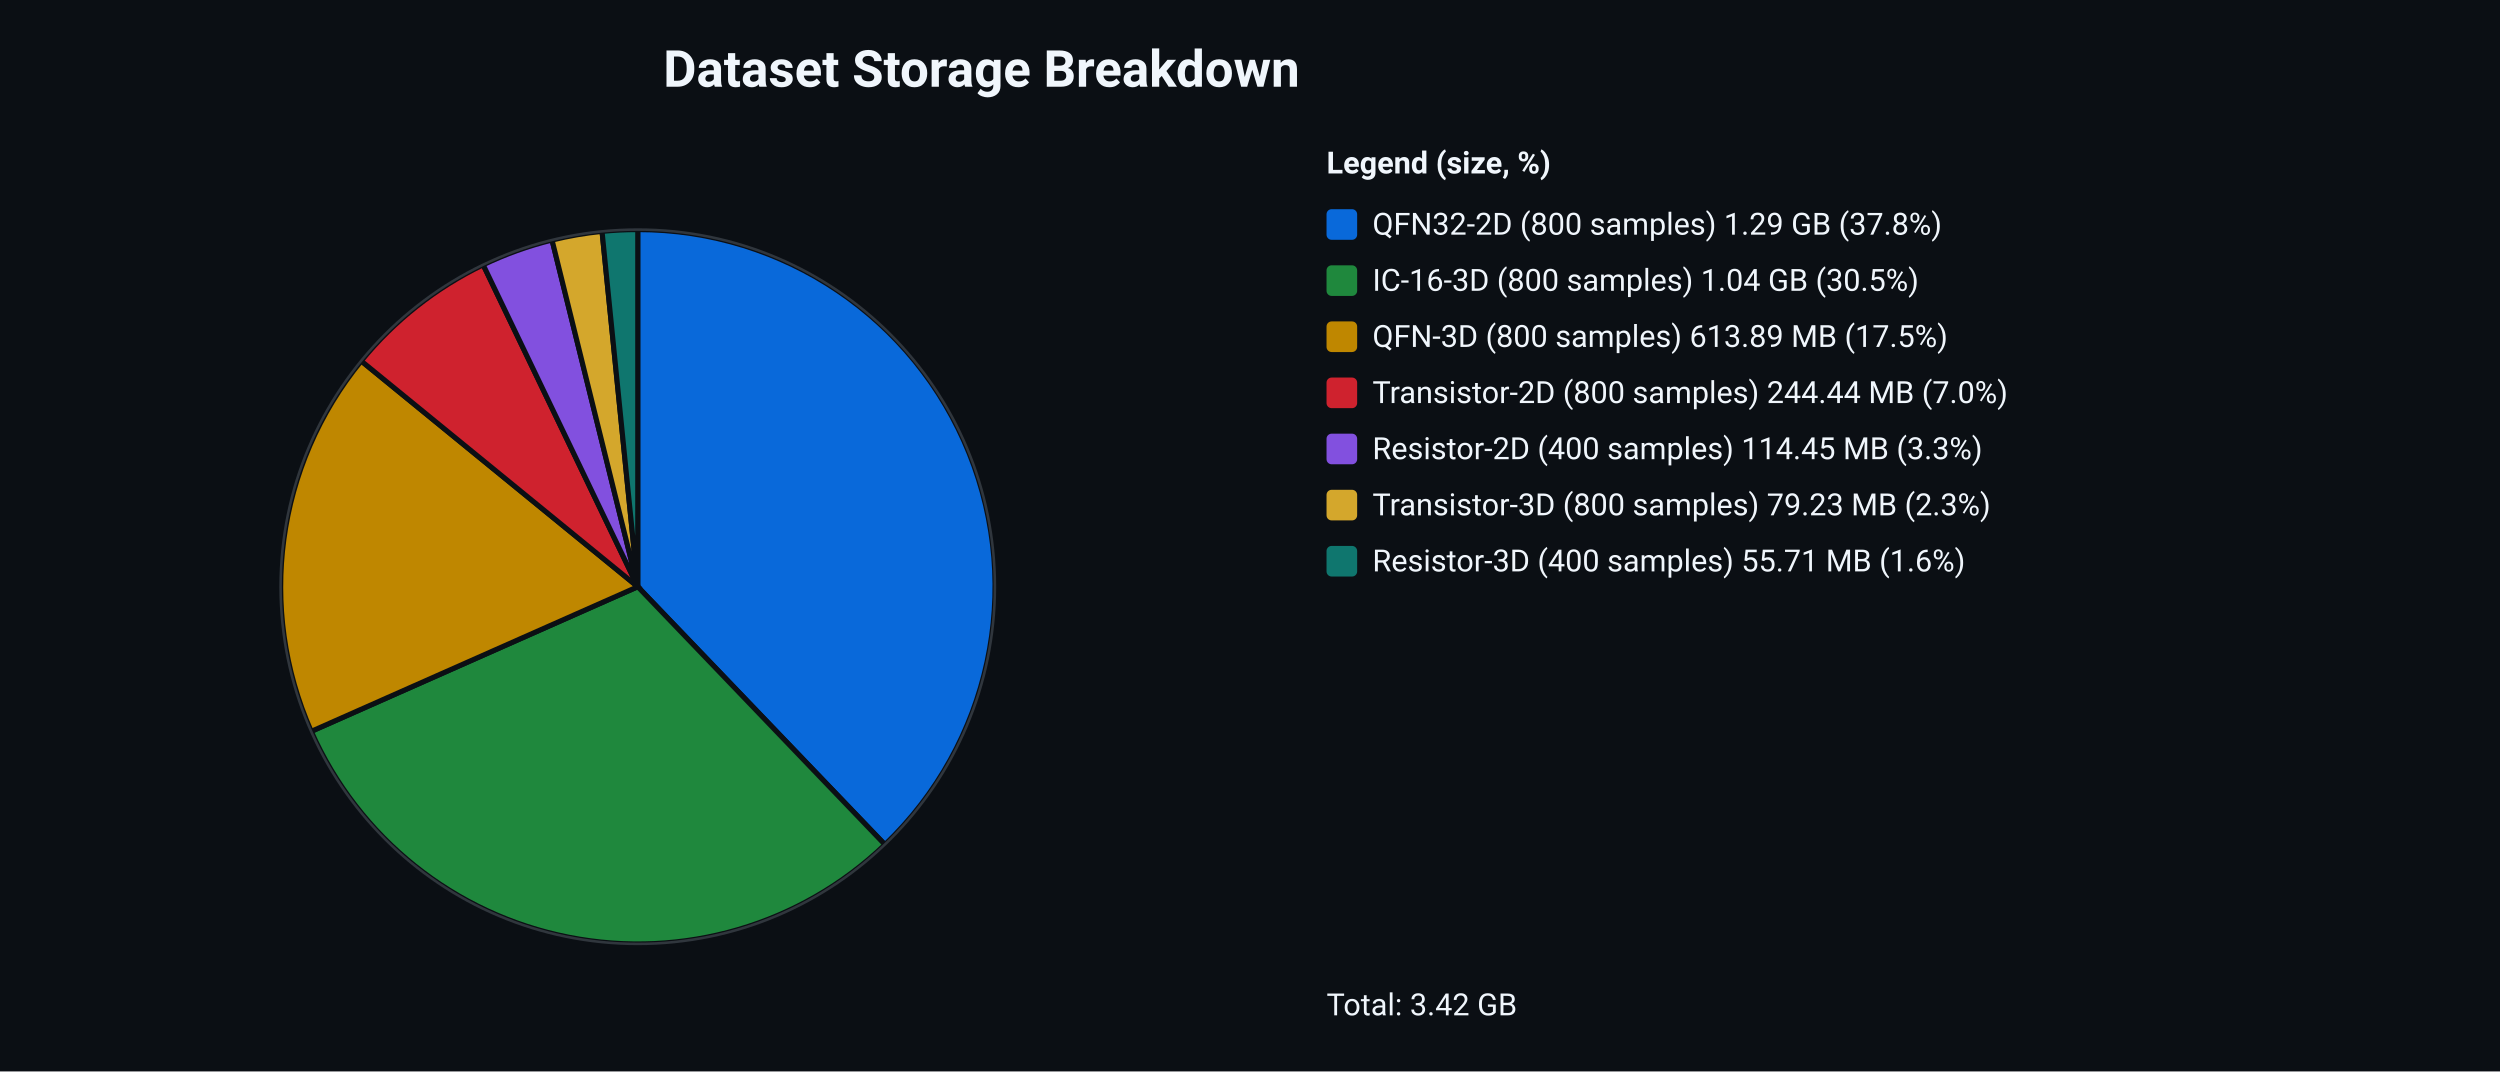
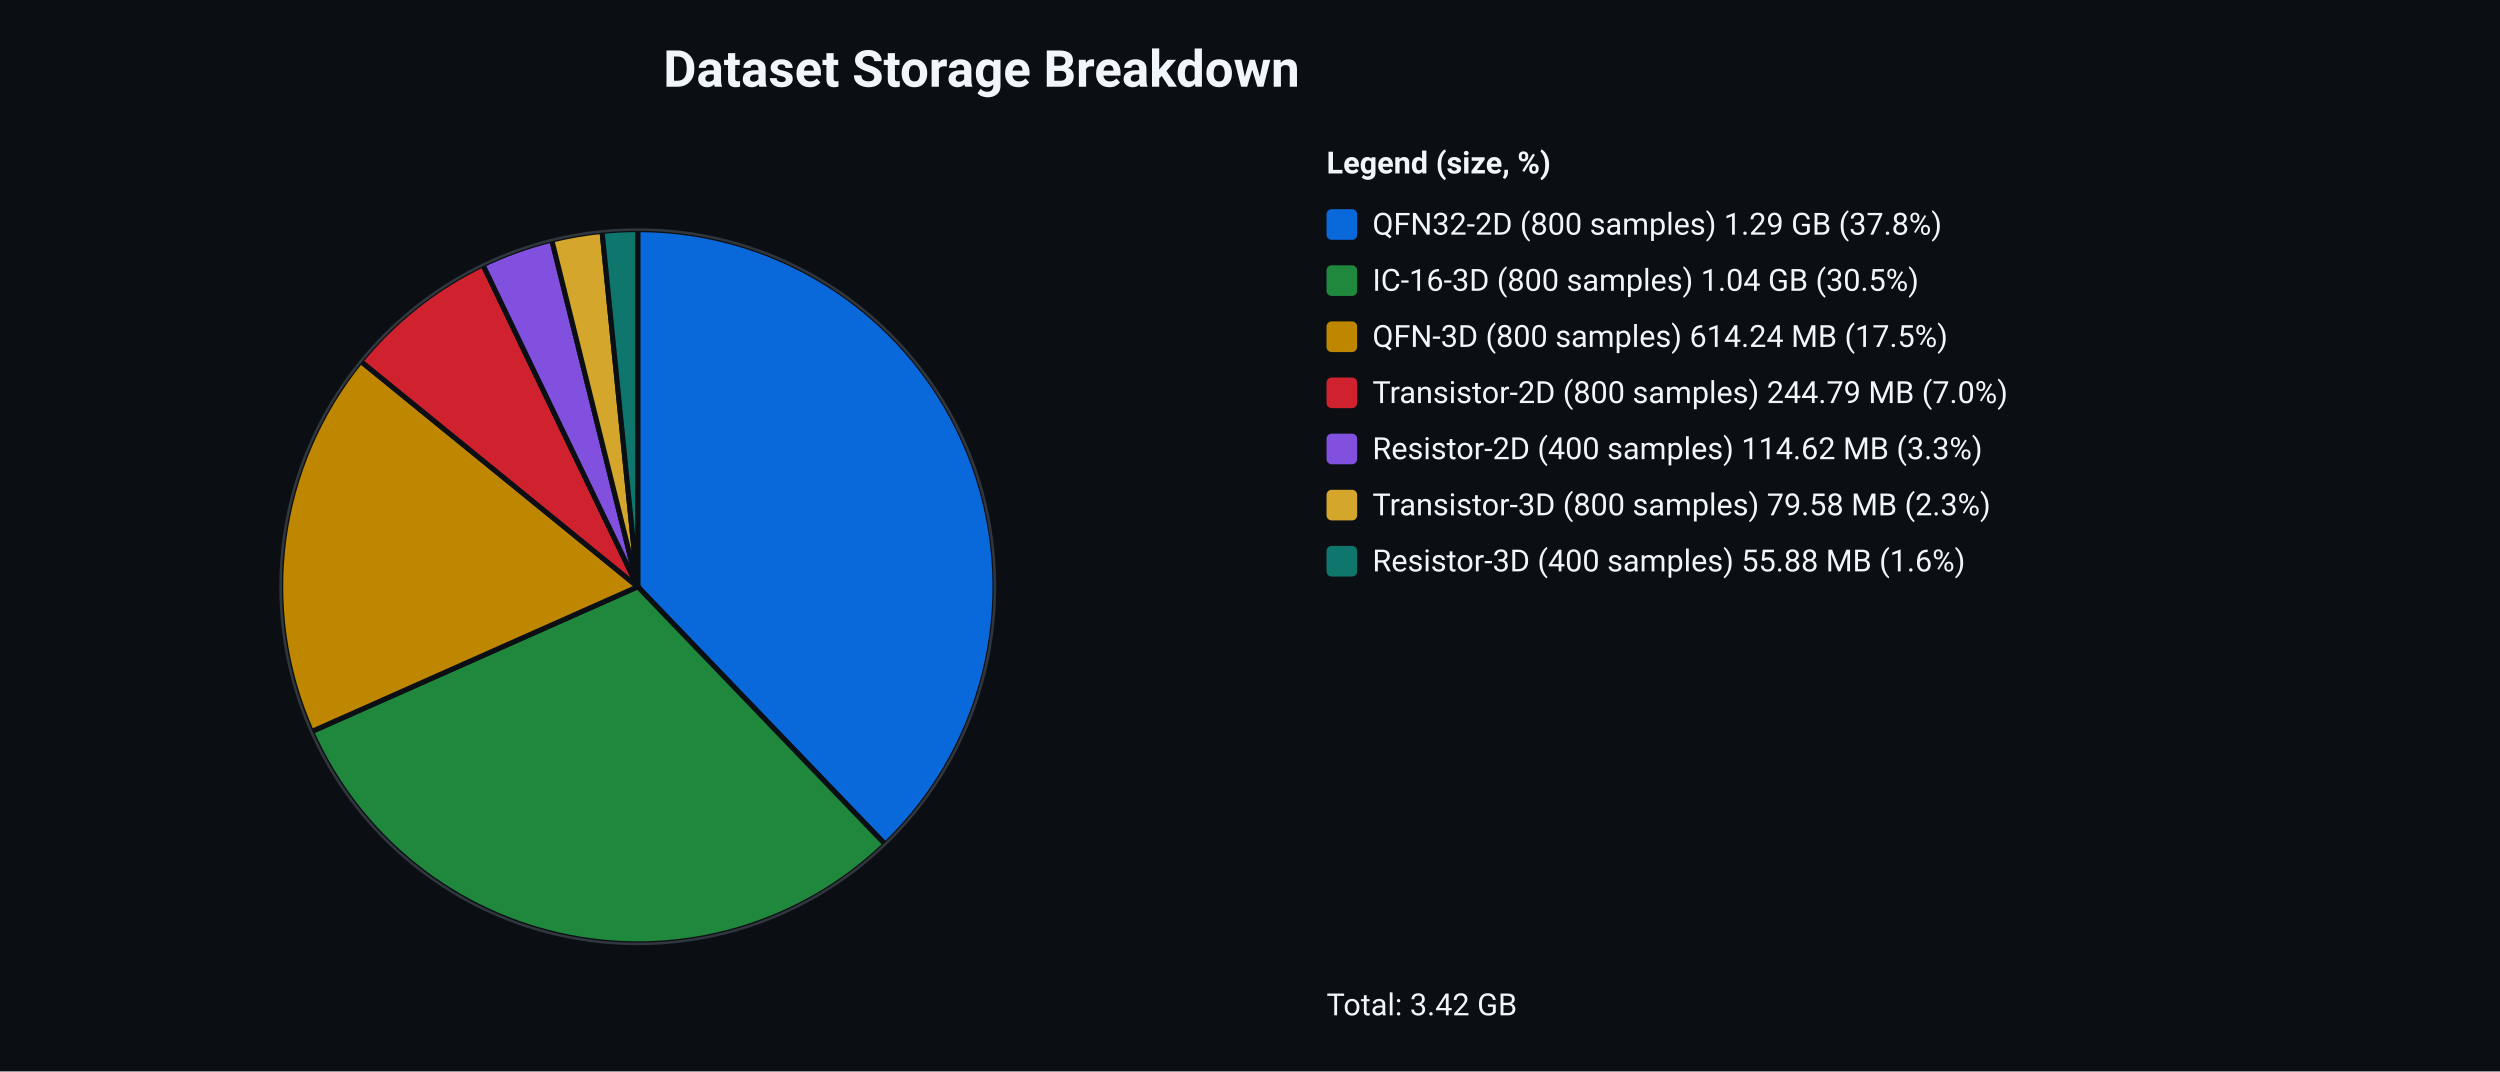
<svg xmlns="http://www.w3.org/2000/svg" width="980" height="420" viewBox="0 0 980 420">
  <rect x="0" y="0" width="980" height="420" fill="#0b0f14" />
  <text x="260" y="34" font-family="ui-sans-serif, system-ui, -apple-system, Segoe UI, Roboto, Arial" font-size="20" font-weight="700" fill="#f0f6fc">Dataset Storage Breakdown</text>
-   <path d="M 250.0 230.0 L 250.0 90.0 A 140.0 140.0 0 0 1 346.9 331.1 Z" fill="#0969da" stroke="#0b0f14" stroke-width="2" />
-   <path d="M 250.0 230.0 L 346.9 331.1 A 140.0 140.0 0 0 1 122.0 286.7 Z" fill="#1f883d" stroke="#0b0f14" stroke-width="2" />
-   <path d="M 250.0 230.0 L 122.0 286.7 A 140.0 140.0 0 0 1 141.6 141.5 Z" fill="#bf8700" stroke="#0b0f14" stroke-width="2" />
-   <path d="M 250.0 230.0 L 141.6 141.5 A 140.0 140.0 0 0 1 189.4 103.8 Z" fill="#cf222e" stroke="#0b0f14" stroke-width="2" />
-   <path d="M 250.0 230.0 L 189.4 103.8 A 140.0 140.0 0 0 1 216.4 94.1 Z" fill="#8250df" stroke="#0b0f14" stroke-width="2" />
-   <path d="M 250.0 230.0 L 216.4 94.1 A 140.0 140.0 0 0 1 236.0 90.7 Z" fill="#d4a72c" stroke="#0b0f14" stroke-width="2" />
+   <path d="M 250.0 230.0 L 250.0 90.0 A 140.0 140.0 0 0 1 347.0 331.0 Z" fill="#0969da" stroke="#0b0f14" stroke-width="2" />
+   <path d="M 250.0 230.0 L 347.0 331.0 A 140.0 140.0 0 0 1 122.1 286.8 Z" fill="#1f883d" stroke="#0b0f14" stroke-width="2" />
+   <path d="M 250.0 230.0 L 122.1 286.8 A 140.0 140.0 0 0 1 141.4 141.6 Z" fill="#bf8700" stroke="#0b0f14" stroke-width="2" />
+   <path d="M 250.0 230.0 L 141.4 141.6 A 140.0 140.0 0 0 1 189.3 103.8 Z" fill="#cf222e" stroke="#0b0f14" stroke-width="2" />
+   <path d="M 250.0 230.0 L 189.3 103.8 A 140.0 140.0 0 0 1 216.3 94.1 Z" fill="#8250df" stroke="#0b0f14" stroke-width="2" />
+   <path d="M 250.0 230.0 L 216.3 94.1 A 140.0 140.0 0 0 1 236.0 90.7 Z" fill="#d4a72c" stroke="#0b0f14" stroke-width="2" />
  <path d="M 250.0 230.0 L 236.0 90.7 A 140.0 140.0 0 0 1 250.0 90.0 Z" fill="#0f766e" stroke="#0b0f14" stroke-width="2" />
  <circle cx="250.0" cy="230.0" r="140.0" fill="none" stroke="#30363d" stroke-width="1" />
  <text x="520.0" y="68.0" font-family="ui-sans-serif, system-ui, -apple-system, Segoe UI, Roboto, Arial" font-size="12" font-weight="700" fill="#f0f6fc">Legend (size, %)</text>
  <rect x="520.0" y="82.0" width="12" height="12" rx="2" fill="#0969da" />
  <text x="538.0" y="92.0" font-family="ui-sans-serif, system-ui, -apple-system, Segoe UI, Roboto, Arial" font-size="12" fill="#f0f6fc">QFN32-2D (800 samples)  1.29 GB  (37.8%)</text>
  <rect x="520.0" y="104.0" width="12" height="12" rx="2" fill="#1f883d" />
  <text x="538.0" y="114.0" font-family="ui-sans-serif, system-ui, -apple-system, Segoe UI, Roboto, Arial" font-size="12" fill="#f0f6fc">IC-16-3D (800 samples)  1.04 GB  (30.5%)</text>
  <rect x="520.0" y="126.0" width="12" height="12" rx="2" fill="#bf8700" />
-   <text x="538.0" y="136.0" font-family="ui-sans-serif, system-ui, -apple-system, Segoe UI, Roboto, Arial" font-size="12" fill="#f0f6fc">QFN-3D (800 samples)  613.89 MB  (17.5%)</text>
+   <text x="538.0" y="136.0" font-family="ui-sans-serif, system-ui, -apple-system, Segoe UI, Roboto, Arial" font-size="12" fill="#f0f6fc">QFN-3D (800 samples)  614.24 MB  (17.5%)</text>
  <rect x="520.0" y="148.0" width="12" height="12" rx="2" fill="#cf222e" />
-   <text x="538.0" y="158.0" font-family="ui-sans-serif, system-ui, -apple-system, Segoe UI, Roboto, Arial" font-size="12" fill="#f0f6fc">Transistor-2D (800 samples)  244.44 MB  (7.0%)</text>
+   <text x="538.0" y="158.0" font-family="ui-sans-serif, system-ui, -apple-system, Segoe UI, Roboto, Arial" font-size="12" fill="#f0f6fc">Transistor-2D (800 samples)  244.79 MB  (7.0%)</text>
  <rect x="520.0" y="170.0" width="12" height="12" rx="2" fill="#8250df" />
-   <text x="538.0" y="180.0" font-family="ui-sans-serif, system-ui, -apple-system, Segoe UI, Roboto, Arial" font-size="12" fill="#f0f6fc">Resistor-2D (400 samples)  114.45 MB  (3.3%)</text>
+   <text x="538.0" y="180.0" font-family="ui-sans-serif, system-ui, -apple-system, Segoe UI, Roboto, Arial" font-size="12" fill="#f0f6fc">Resistor-2D (400 samples)  114.62 MB  (3.3%)</text>
  <rect x="520.0" y="192.0" width="12" height="12" rx="2" fill="#d4a72c" />
-   <text x="538.0" y="202.0" font-family="ui-sans-serif, system-ui, -apple-system, Segoe UI, Roboto, Arial" font-size="12" fill="#f0f6fc">Transistor-3D (800 samples)  79.23 MB  (2.3%)</text>
+   <text x="538.0" y="202.0" font-family="ui-sans-serif, system-ui, -apple-system, Segoe UI, Roboto, Arial" font-size="12" fill="#f0f6fc">Transistor-3D (800 samples)  79.58 MB  (2.3%)</text>
  <rect x="520.0" y="214.0" width="12" height="12" rx="2" fill="#0f766e" />
-   <text x="538.0" y="224.0" font-family="ui-sans-serif, system-ui, -apple-system, Segoe UI, Roboto, Arial" font-size="12" fill="#f0f6fc">Resistor-3D (400 samples)  55.71 MB  (1.6%)</text>
+   <text x="538.0" y="224.0" font-family="ui-sans-serif, system-ui, -apple-system, Segoe UI, Roboto, Arial" font-size="12" fill="#f0f6fc">Resistor-3D (400 samples)  55.88 MB  (1.6%)</text>
  <text x="520.0" y="398" font-family="ui-sans-serif, system-ui, -apple-system, Segoe UI, Roboto, Arial" font-size="12" fill="#f0f6fc">Total: 3.42 GB</text>
</svg>
